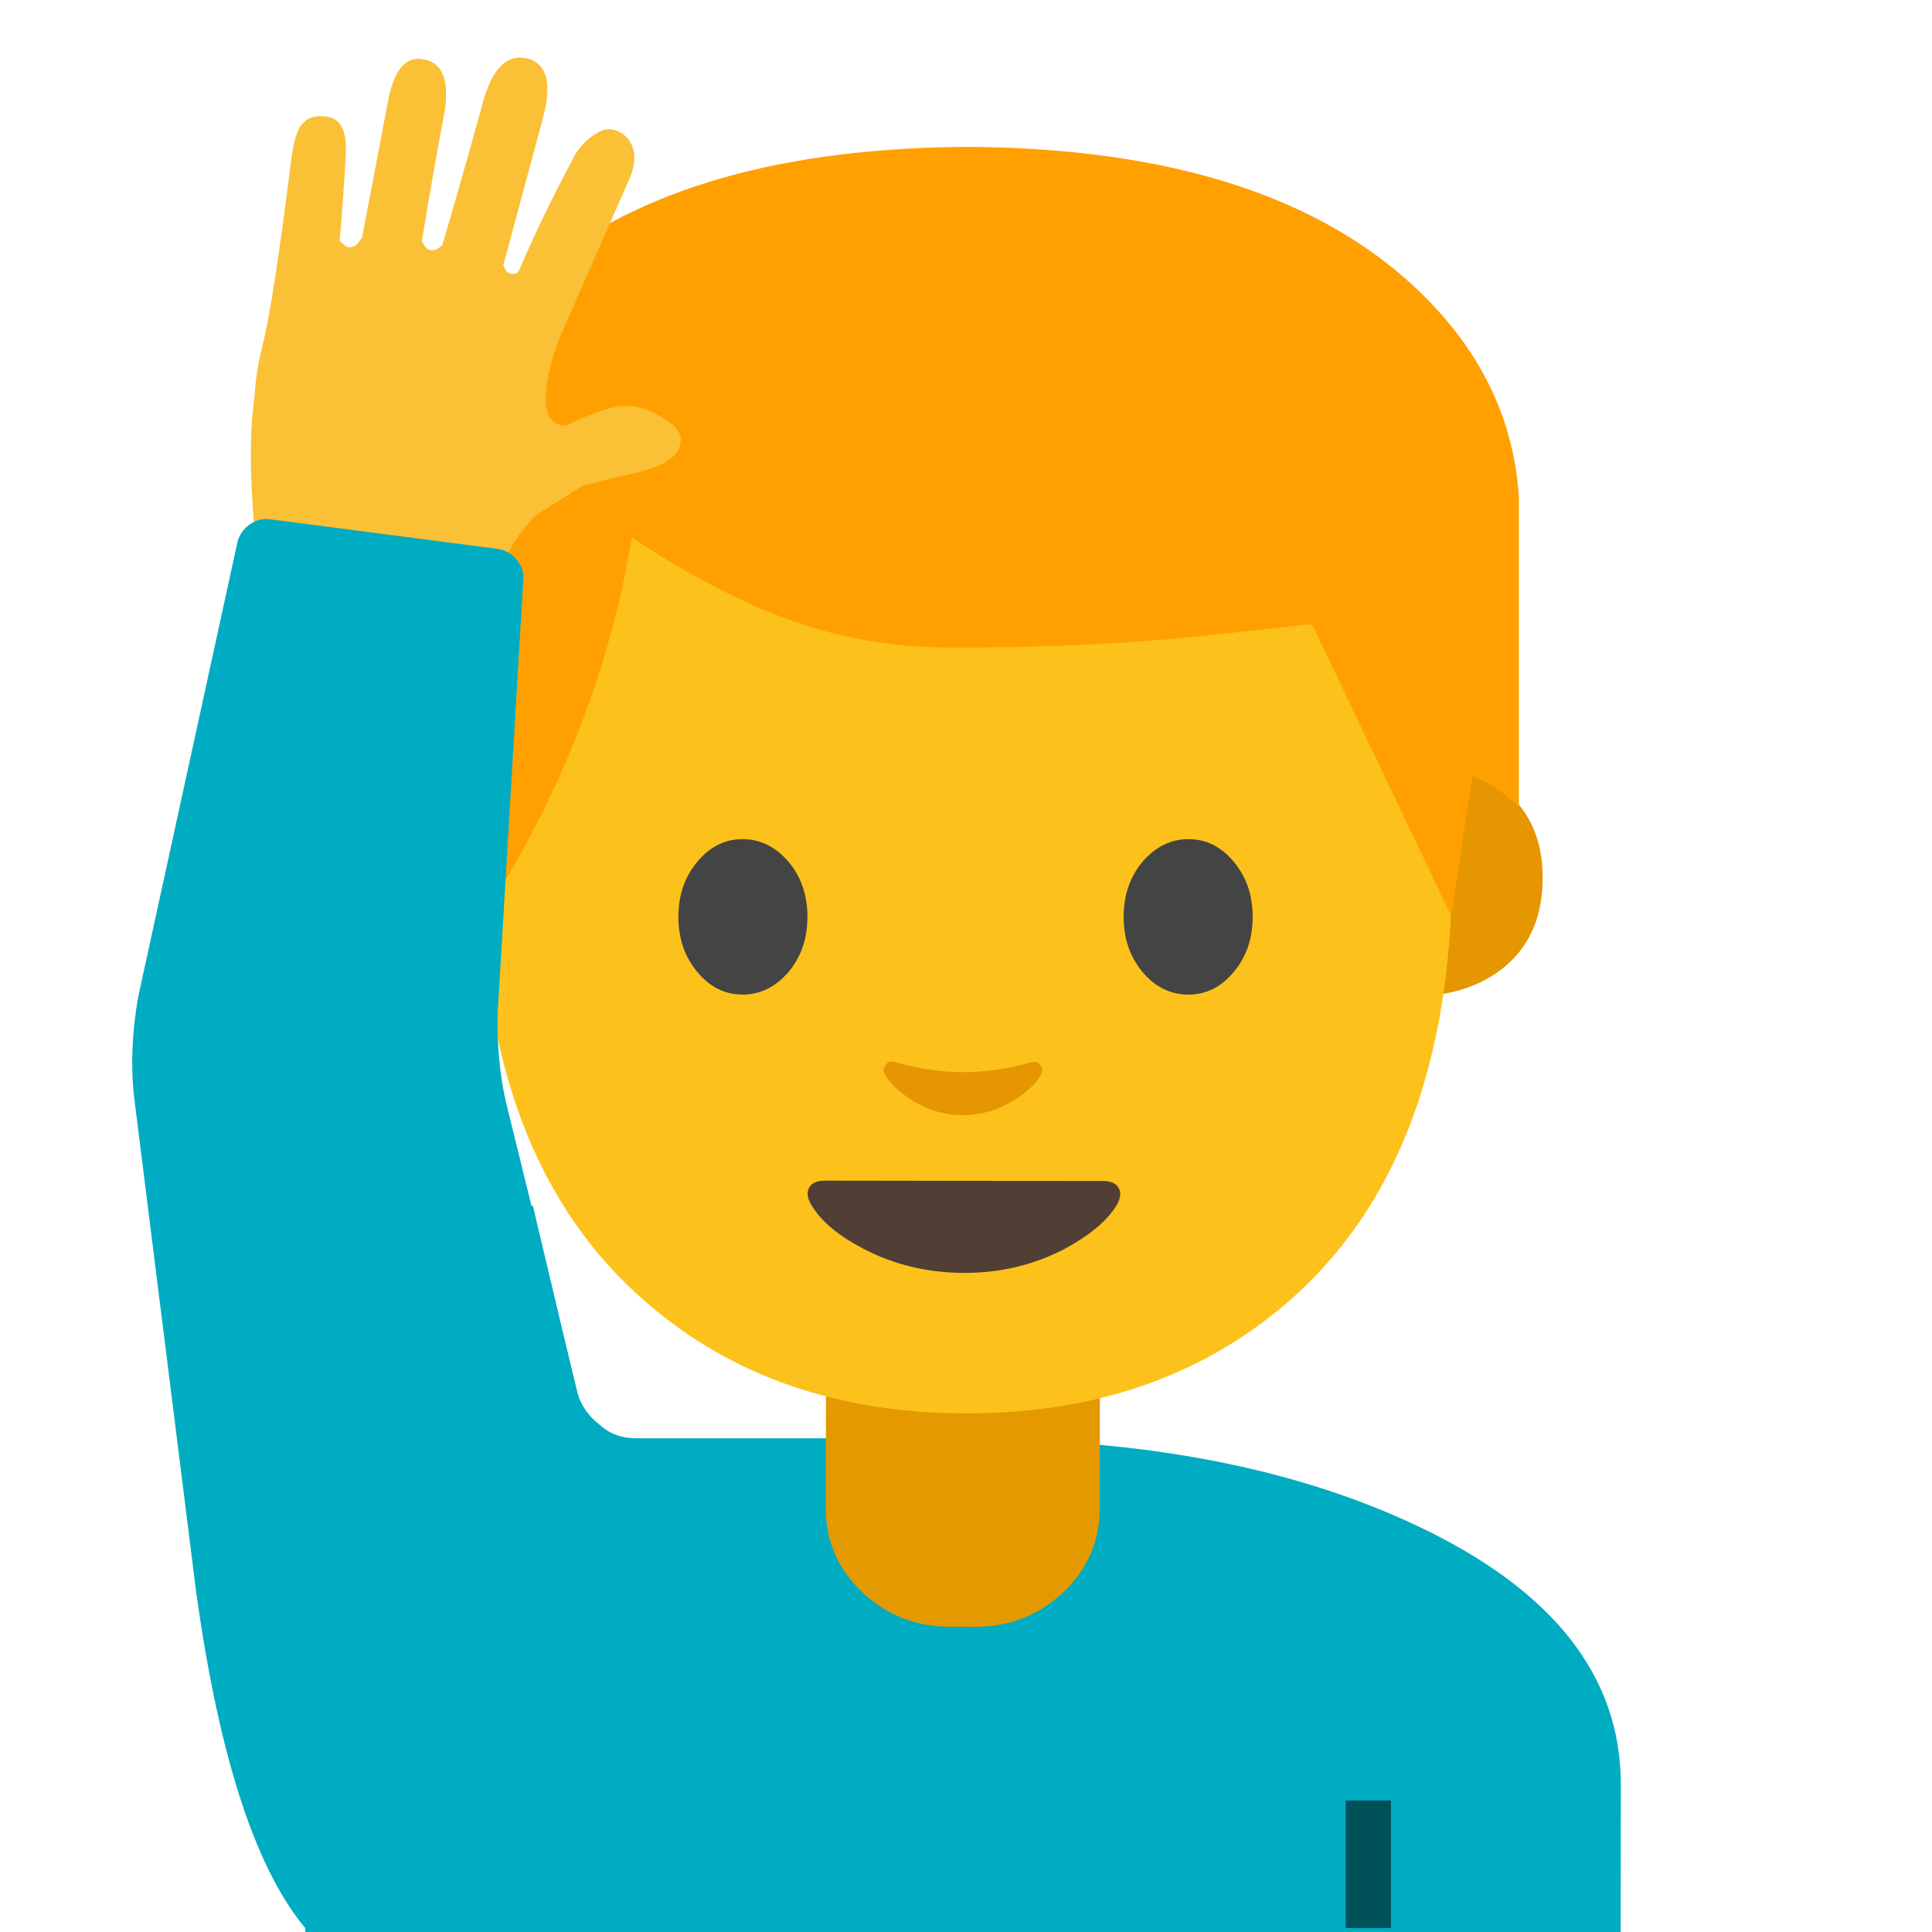
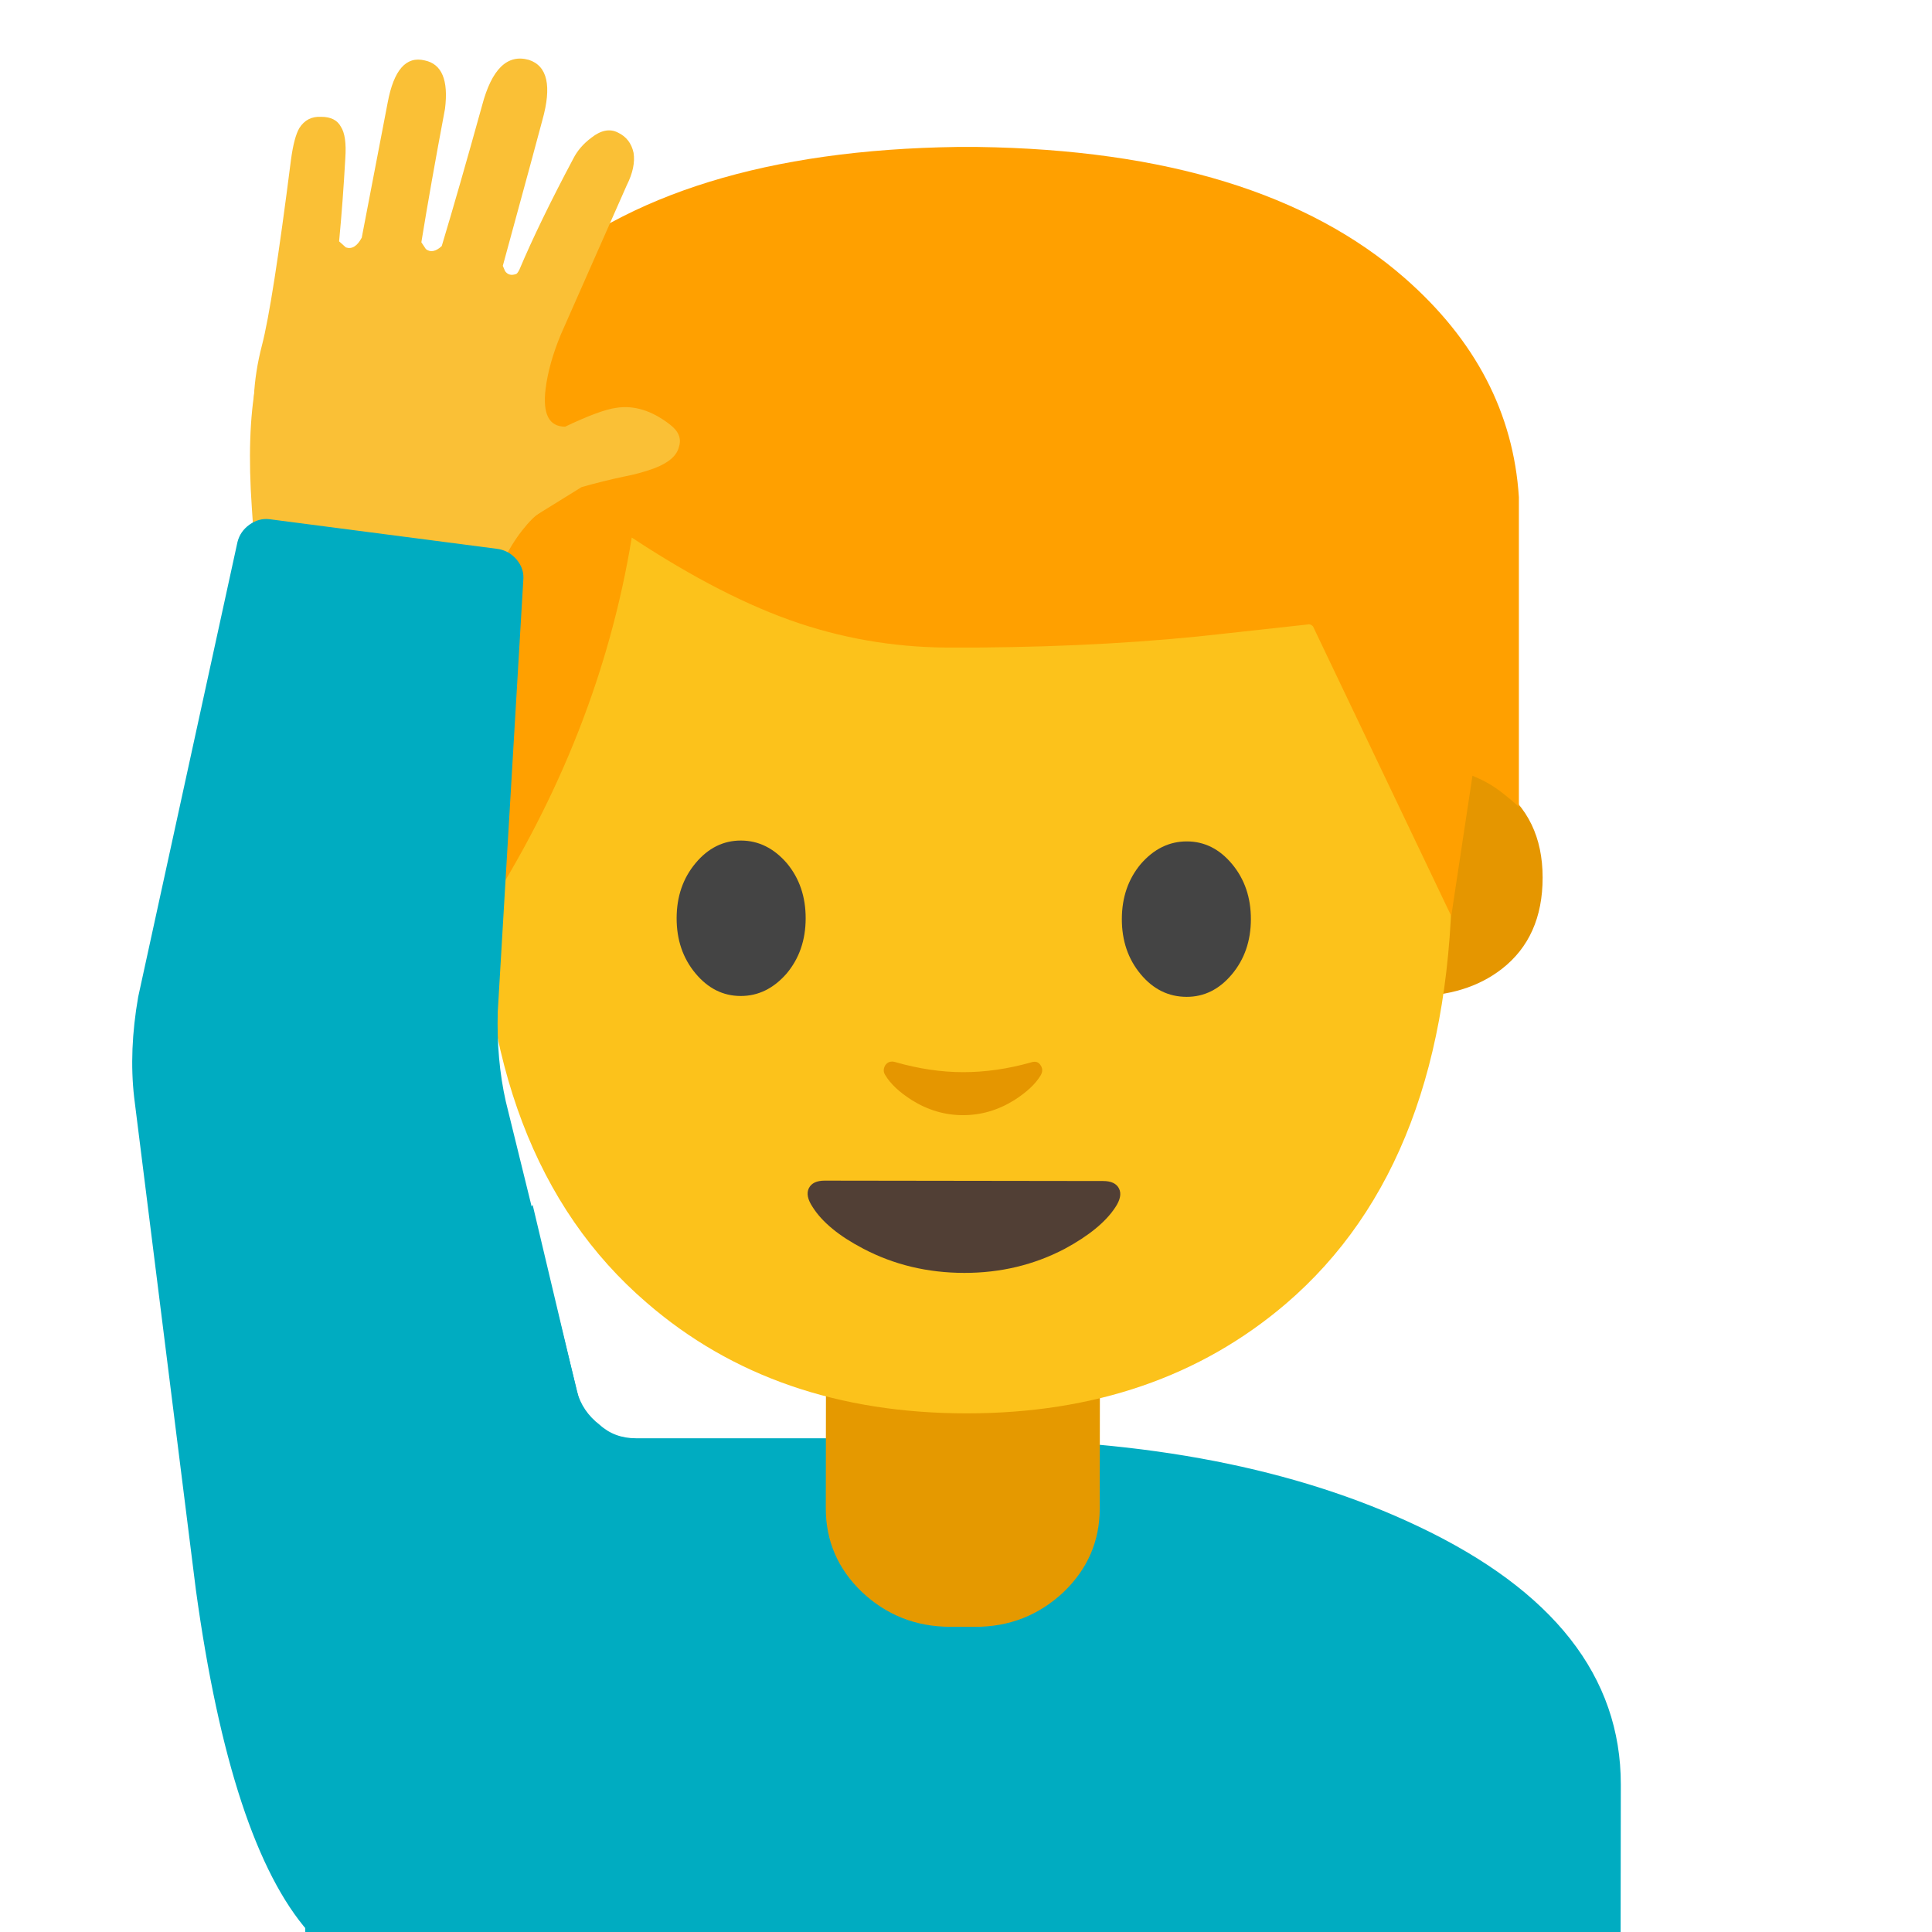
<svg xmlns="http://www.w3.org/2000/svg" xmlns:xlink="http://www.w3.org/1999/xlink" preserveAspectRatio="none" viewBox="0 0 72 72">
  <defs>
-     <path id="a" fill="#00ACC1" d="M20.4 118.1v9.9h87.15v-9.9q0-10.75-13.45-17.1-12.15-5.75-29.8-5.75-18.05.05-30.1 5.45-13.8 6.15-13.8 17.4z" />
+     <path id="a" fill="#00ACC1" d="M34.2 100.7q-13.8 6.15-13.8 17.4v9.9h87.15v-9.9q0-10.75-13.45-17.1-12.15-5.75-29.8-5.75-18.05.05-30.1 5.45z" />
    <path id="b" fill="#00ACC1" d="M22.35 53.1q-.65-.5-.85-1.25l-1.65-6.95-5.15 8.7v7.6h21.45v-7.6H23.7q-.8 0-1.35-.5z" />
-     <path id="c" fill="#020202" fill-opacity=".537" d="M0 0v8.45h3V0H0z" />
-     <path id="d" fill="#E59900" d="M73 90.25H54.85v9.6q0 3.25 2.4 5.55 2.45 2.3 5.85 2.3h1.65q3.4 0 5.85-2.3 2.4-2.3 2.4-5.55v-9.6z" />
-     <path id="e" fill="#E59600" d="M106.9 66.05h-3.6v20.3q4.75 0 7.85-2.4 3.6-2.8 3.6-8.05 0-5.3-3.9-8.1l-3.95-1.75z" />
-     <path id="f" fill="#E59600" d="M24.7 66.05h-3.65l-3.9 1.75q-3.95 2.8-3.95 8.1 0 5.25 3.6 8.05 3.1 2.4 7.9 2.4v-20.3z" />
-     <path id="g" fill="#FCC21B" d="M106.75 73.8q0-30.45-8.65-45.45Q87.85 10.6 64 10.6q-23.9 0-34.15 17.75-8.65 15-8.65 45.45 0 25.9 14.6 38.45Q47.05 122 64 122q16.8 0 28.1-9.65 14.65-12.55 14.65-38.55z" />
-     <path id="h" fill="#FFA000" d="M63.35 24.5v-.8q-.4-6.25-5.65-10.85-7.2-6.3-21.15-6.5H35.5q-13.95.2-21.1 6.5-5.3 4.6-5.65 10.85-.05.4-.05.8v14.55q.35-.3.95-.75.4-.35.95-.6l.4-.2 1.05 6.95Q17.8 35.5 19.4 25.7q4.55 3 8.3 4.25 3.75 1.25 7.8 1.2h1.05q6.7-.05 12.3-.7l4.1-.45q.1 0 .2.1L60 44.45l1.05-6.95.45.2q.5.25.9.55.65.5.95.8V24.5z" />
-     <path id="i" fill="#513F35" d="M54.75 78.15q-.8 0-1.05.5t.25 1.25q.95 1.5 3.35 2.75 3.05 1.6 6.7 1.6 3.6 0 6.65-1.6 2.4-1.3 3.35-2.75.5-.75.25-1.25t-1.05-.5H54.75z" />
-     <path id="j" fill="#E59600" d="M69.05 70.5q-.2-.35-.65-.2-2.3.65-4.5.65-2.15 0-4.45-.65-.45-.15-.7.2-.2.35 0 .65.5.85 1.75 1.65 1.6 1 3.4 1 1.8 0 3.4-1 1.25-.8 1.75-1.65.2-.35 0-.65z" />
-     <path id="k" fill="#FAC036" d="M45.05 29.5q.25-.8-.6-1.45-1.8-1.4-3.6-1.1-1.05.15-3.35 1.25-1.6 0-1.3-2.5.2-1.65 1-3.6l4.35-9.9q.6-1.2.45-2.15-.2-.95-1.05-1.35-.8-.4-1.75.35-.8.6-1.2 1.4-2.25 4.25-3.55 7.35-.15.3-.25.3-.45.15-.7-.2l-.15-.35q2.25-8.3 2.6-9.65.95-3.4-.9-4-2.15-.6-3.1 3.05-1.5 5.45-2.65 9.3-.6.55-1.05.2l-.3-.45q.6-3.75 1.55-8.85.35-2.85-1.35-3.2-1.85-.45-2.45 2.8L24 15.7q-.45.85-1.05.65l-.45-.4q.25-2.7.4-5.5.1-1.5-.3-2.1-.35-.65-1.3-.65-.95-.05-1.45.75-.35.6-.55 2.1-1.2 9.6-1.9 12.3-.9 3.5-.3 6.65.5 3.05 2.1 4.35 2.3 1.85 5.4 2.65 3.25.8 6.45.1 1.05-.25 3.85-2.1.15-.1 3.7-2.3 1.4-.4 2.8-.7 1.05-.2 2-.55 1.45-.55 1.65-1.45z" />
-     <path id="l" fill="#FAC036" d="M35.9 33.85L17 25.4q-.6 3.3-.25 8.2.15 2.5.45 4.3l15.35 1.65q.7-2.65 2.1-4.45.7-.9 1.25-1.25z" />
-     <path id="m" fill="#00ACC1" d="M19.5 21.65q.05-.45-.25-.8-.3-.35-.75-.4l-8.45-1.1q-.4-.05-.75.2t-.45.65l-3.7 16.95q-.35 2-.15 3.75l2.3 18.35Q8.6 68.7 11.5 72h12.95L21.9 53.45l-3.05-12.4q-.35-1.55-.3-3.35l.95-16.05z" />
-     <path id="n" fill="#444" d="M53.5 60.75q0-2.15-1.25-3.65-1.3-1.5-3.05-1.5-1.75 0-3 1.5t-1.25 3.65q0 2.15 1.25 3.65t3 1.5q1.75 0 3.05-1.5 1.25-1.5 1.25-3.65z" />
-     <path id="o" fill="#444" d="M83 60.75q0-2.15-1.25-3.65t-3-1.5q-1.75 0-3.05 1.5-1.25 1.5-1.25 3.65t1.25 3.65q1.25 1.5 3.05 1.5 1.75 0 3-1.5T83 60.75z" />
+     <path id="c" fill="#E59900" d="M73 90.25H54.85v9.6q0 3.25 2.4 5.55 2.45 2.3 5.85 2.3h1.65q3.4 0 5.85-2.3 2.4-2.3 2.4-5.55v-9.6z" />
+     <path id="d" fill="#E59600" d="M106.9 66.05h-3.6v20.3q4.75 0 7.85-2.4 3.6-2.8 3.6-8.05 0-5.3-3.9-8.1l-3.95-1.75z" />
+     <path id="e" fill="#E59600" d="M24.7 66.05h-3.65l-3.9 1.75q-3.95 2.8-3.95 8.1 0 5.25 3.6 8.05 3.1 2.4 7.9 2.4v-20.3z" />
+     <path id="f" fill="#FCC21B" d="M106.75 73.8q0-30.45-8.65-45.45Q87.85 10.6 64 10.6q-23.9 0-34.15 17.75-8.65 15-8.65 45.45 0 25.9 14.6 38.45Q47.05 122 64 122q16.8 0 28.1-9.65 14.65-12.55 14.65-38.55z" />
+     <path id="g" fill="#FFA000" d="M63.35 24.5v-.8q-.4-6.25-5.65-10.85-7.2-6.3-21.15-6.5H35.5q-13.95.2-21.1 6.5-5.3 4.6-5.65 10.85-.05.4-.05.8v14.55q.35-.3.95-.75.4-.35.95-.6l.4-.2 1.05 6.95Q17.8 35.5 19.4 25.7q4.55 3 8.3 4.25 3.75 1.25 7.8 1.2h1.05q6.7-.05 12.3-.7l4.1-.45q.1 0 .2.1L60 44.45l1.05-6.95.45.2q.5.25.9.55.65.5.95.8V24.5z" />
+     <path id="h" fill="#513F35" d="M54.75 78.15q-.8 0-1.05.5t.25 1.25q.95 1.5 3.35 2.75 3.05 1.6 6.7 1.6 3.6 0 6.65-1.6 2.4-1.3 3.35-2.75.5-.75.25-1.25t-1.05-.5H54.75z" />
+     <path id="i" fill="#E59600" d="M69.05 70.5q-.2-.35-.65-.2-2.3.65-4.5.65-2.15 0-4.45-.65-.45-.15-.7.2-.2.35 0 .65.5.85 1.75 1.65 1.6 1 3.4 1 1.8 0 3.4-1 1.25-.8 1.75-1.65.2-.35 0-.65z" />
+     <path id="j" fill="#FAC036" d="M45.05 29.5q.25-.8-.6-1.45-1.8-1.4-3.6-1.1-1.05.15-3.35 1.25-1.6 0-1.3-2.5.2-1.65 1-3.6l4.35-9.9q.6-1.2.45-2.15-.2-.95-1.05-1.35-.8-.4-1.75.35-.8.6-1.2 1.4-2.25 4.25-3.55 7.35-.15.3-.25.3-.45.15-.7-.2l-.15-.35q2.25-8.3 2.6-9.65.95-3.4-.9-4-2.15-.6-3.1 3.05-1.5 5.45-2.65 9.3-.6.55-1.05.2l-.3-.45q.6-3.75 1.55-8.85.35-2.85-1.35-3.2-1.85-.45-2.45 2.8L24 15.7q-.45.85-1.05.65l-.45-.4q.25-2.7.4-5.5.1-1.5-.3-2.1-.35-.65-1.3-.65-.95-.05-1.45.75-.35.6-.55 2.1-1.2 9.6-1.9 12.3-.9 3.5-.3 6.65.5 3.05 2.1 4.35 2.3 1.85 5.4 2.65 3.25.8 6.45.1 1.05-.25 3.85-2.1.15-.1 3.7-2.3 1.4-.4 2.8-.7 1.05-.2 2-.55 1.45-.55 1.65-1.45z" />
+     <path id="k" fill="#FAC036" d="M35.9 33.85L17 25.4q-.6 3.3-.25 8.2.15 2.5.45 4.3l15.35 1.65q.7-2.65 2.1-4.45.7-.9 1.25-1.25z" />
+     <path id="l" fill="#00ACC1" d="M9.3 19.55q-.35.25-.45.65l-3.7 16.95q-.35 2-.15 3.75l2.3 18.35Q8.6 68.7 11.5 72h12.95L21.9 53.45l-3.05-12.4q-.35-1.55-.3-3.35l.95-16.05q.05-.45-.25-.8-.3-.35-.75-.4l-8.45-1.1q-.4-.05-.75.2z" />
+     <path id="m" fill="#444" d="M53.5 60.75q0-2.15-1.25-3.65-1.3-1.5-3.05-1.5-1.75 0-3 1.5t-1.25 3.65q0 2.15 1.25 3.65t3 1.5q1.75 0 3.05-1.5 1.25-1.5 1.25-3.65z" />
+     <path id="n" fill="#444" d="M83 60.75q0-2.15-1.25-3.65t-3-1.5q-1.75 0-3.05 1.5-1.25 1.5-1.25 3.65t1.25 3.65q1.25 1.5 3.05 1.5 1.75 0 3-1.5T83 60.75z" />
  </defs>
  <use transform="rotate(.078) scale(.56247)" xlink:href="#a" />
  <use xlink:href="#b" />
-   <use transform="matrix(.56247 0 0 .56247 50.15 67.1)" xlink:href="#c" />
-   <use transform="rotate(.078) scale(.56247)" xlink:href="#d" />
-   <use transform="matrix(.42302 0 0 .42302 8.95 .6)" xlink:href="#e" />
-   <use transform="matrix(.42302 0 0 .42302 8.95 .6)" xlink:href="#f" />
-   <use transform="matrix(.42313 0 0 .42313 8.95 1.05)" xlink:href="#g" />
-   <use transform="matrix(.75224 0 0 .75224 8.95 .7)" xlink:href="#h" />
+   <use transform="rotate(.078) scale(.56247)" xlink:href="#c" />
+   <use transform="matrix(.423 0 0 .423 8.95 .6)" xlink:href="#d" />
+   <use transform="matrix(.423 0 0 .423 8.95 .6)" xlink:href="#e" />
+   <use transform="matrix(.42313 0 0 .42313 8.95 1.05)" xlink:href="#f" />
+   <use transform="matrix(.75224 0 0 .75224 8.95 .7)" xlink:href="#g" />
+   <use transform="rotate(.078) scale(.56247)" xlink:href="#h" />
  <use transform="rotate(.078) scale(.56247)" xlink:href="#i" />
-   <use transform="rotate(.078) scale(.56247)" xlink:href="#j" />
-   <use transform="scale(.56245)" xlink:href="#k" />
-   <use transform="scale(.56245)" xlink:href="#l" />
-   <use xlink:href="#m" />
-   <use transform="scale(.56245)" xlink:href="#n" />
-   <use transform="scale(.56245)" xlink:href="#o" />
+   <use transform="rotate(.11) scale(.56244)" xlink:href="#j" />
+   <use transform="rotate(.11) scale(.56244)" xlink:href="#k" />
+   <use xlink:href="#l" />
+   <use transform="rotate(.11) scale(.56244)" xlink:href="#m" />
+   <use transform="rotate(.11) scale(.56244)" xlink:href="#n" />
</svg>
